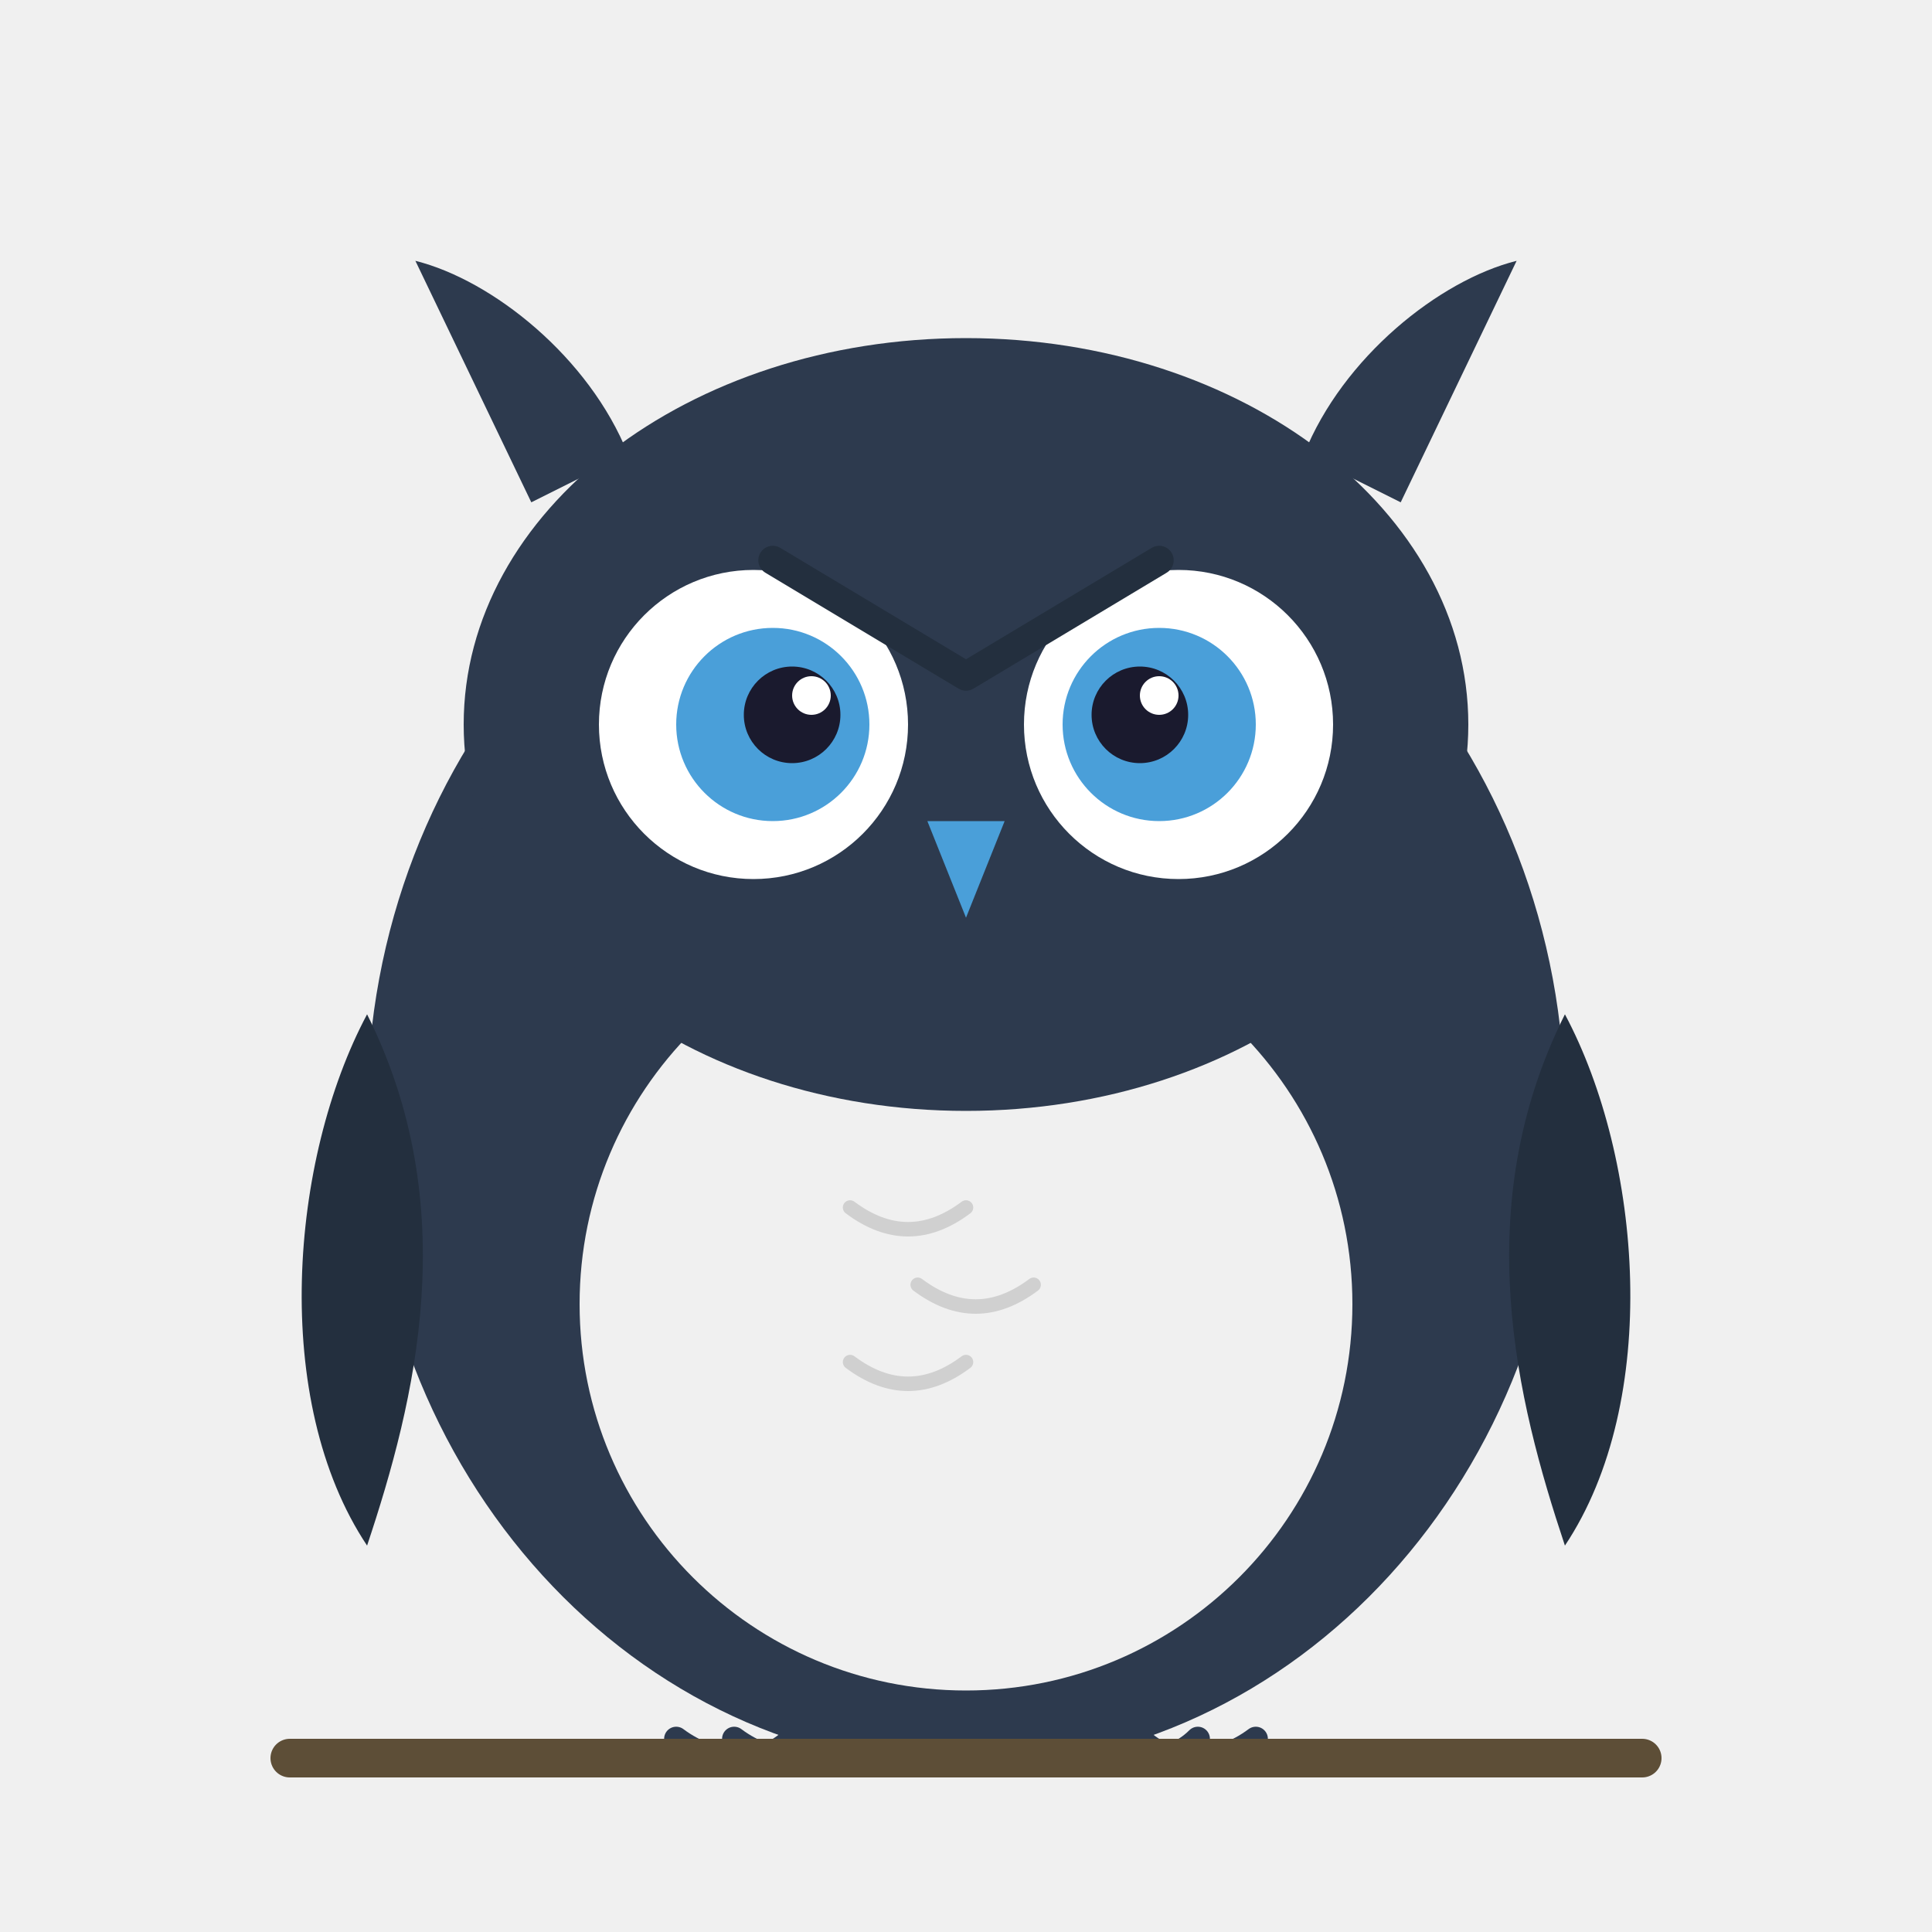
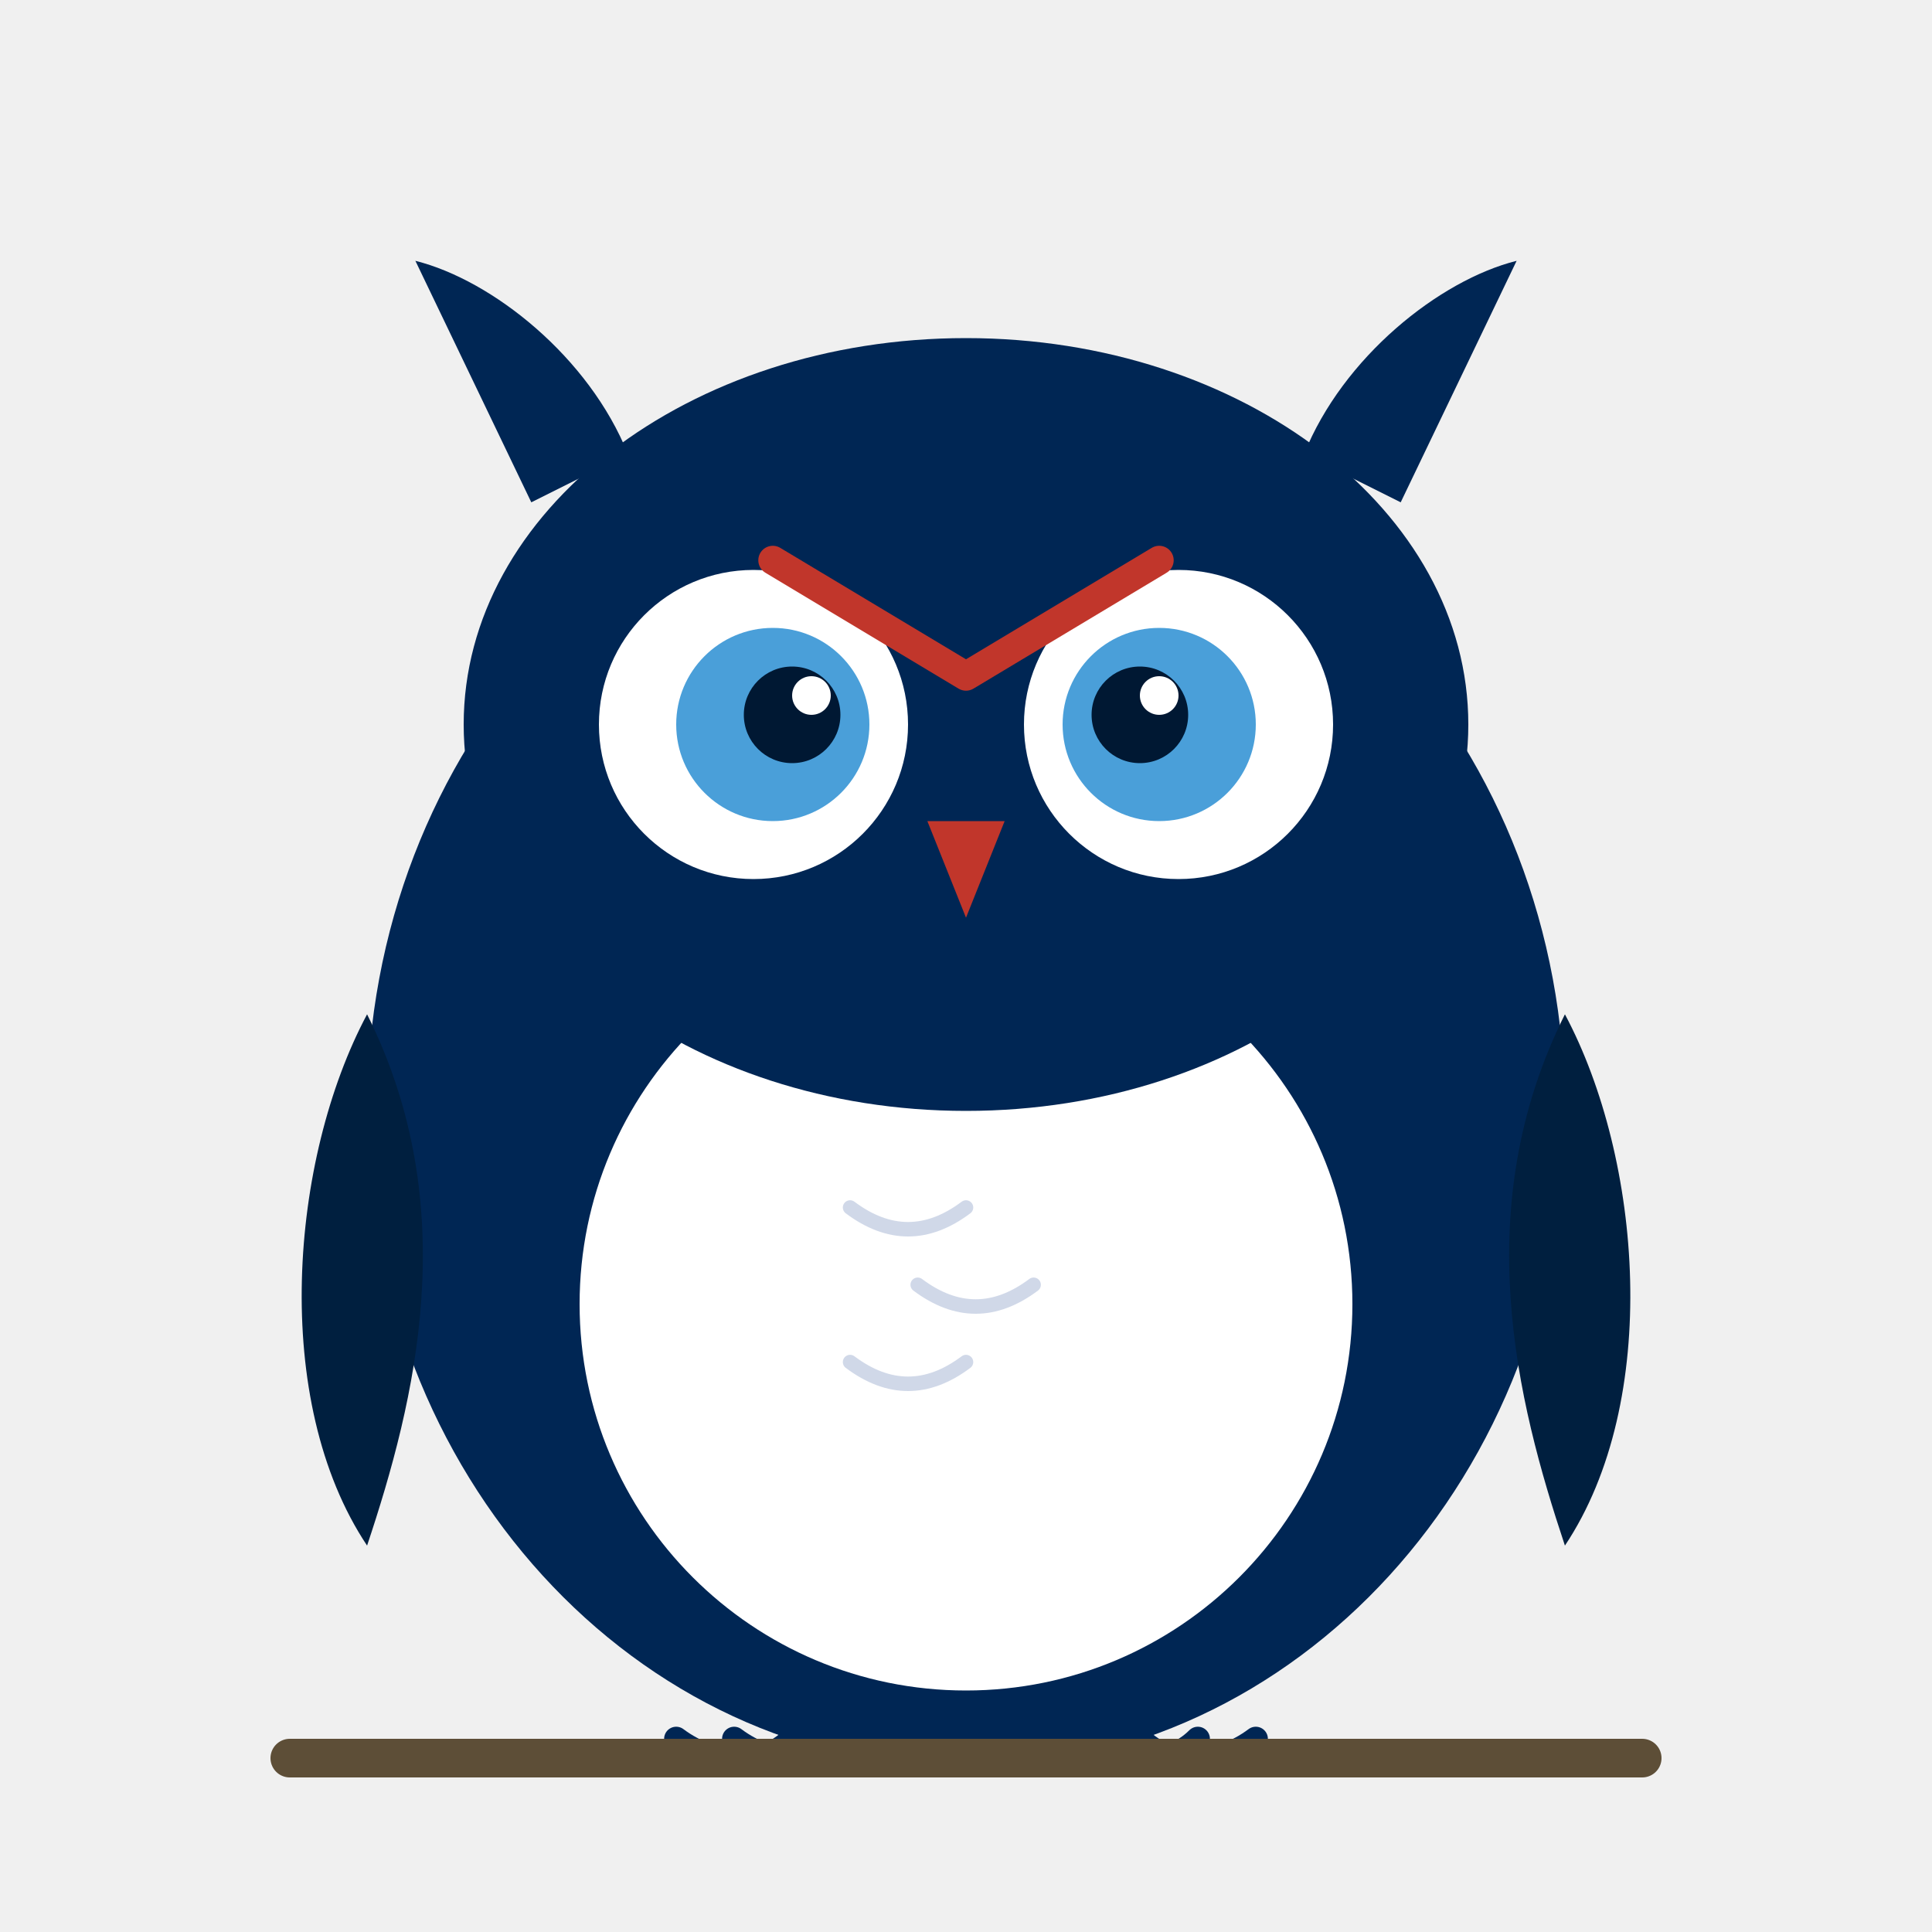
<svg xmlns="http://www.w3.org/2000/svg" viewBox="0 0 200 200" width="200" height="200">
-   <ellipse cx="100" cy="115" rx="62" ry="68" fill="#2D3A4E" />
-   <ellipse cx="100" cy="135" rx="40" ry="40" fill="#F0F0F0" />
-   <path d="M88 125c4 3 8 3 12 0M95 133c4 3 8 3 12 0M88 141c4 3 8 3 12 0" stroke="#D0D0D0" stroke-width="1.5" fill="none" stroke-linecap="round" />
-   <path d="M38 105c-8 15-10 40 0 55c5-15 10-35 0-55z" fill="#232F3E" />
-   <path d="M162 105c8 15 10 40 0 55c-5-15-10-35 0-55z" fill="#232F3E" />
-   <ellipse cx="100" cy="75" rx="52" ry="40" fill="#2D3A4E" />
-   <path d="M55 52l-12-25c8 2 18 10 22 20z" fill="#2D3A4E" />
-   <path d="M145 52l12-25c-8 2-18 10-22 20z" fill="#2D3A4E" />
+   <ellipse cx="100" cy="115" rx="62" ry="68" fill="#002654" />
+   <ellipse cx="100" cy="135" rx="40" ry="40" fill="#FFFFFF" />
+   <path d="M88 125c4 3 8 3 12 0M95 133c4 3 8 3 12 0M88 141c4 3 8 3 12 0" stroke="#D0D8E8" stroke-width="1.5" fill="none" stroke-linecap="round" />
+   <path d="M38 105c-8 15-10 40 0 55c5-15 10-35 0-55z" fill="#001F3F" />
+   <path d="M162 105c8 15 10 40 0 55c-5-15-10-35 0-55z" fill="#001F3F" />
+   <ellipse cx="100" cy="75" rx="52" ry="40" fill="#002654" />
+   <path d="M55 52l-12-25c8 2 18 10 22 20z" fill="#002654" />
+   <path d="M145 52l12-25c-8 2-18 10-22 20z" fill="#002654" />
  <circle cx="78" cy="75" r="16" fill="white" />
  <circle cx="122" cy="75" r="16" fill="white" />
  <circle cx="80" cy="75" r="10" fill="#4A9FD9" />
  <circle cx="120" cy="75" r="10" fill="#4A9FD9" />
-   <circle cx="82" cy="74" r="5" fill="#1A1A2E" />
-   <circle cx="118" cy="74" r="5" fill="#1A1A2E" />
+   <circle cx="82" cy="74" r="5" fill="#001833" />
+   <circle cx="118" cy="74" r="5" fill="#001833" />
  <circle cx="84" cy="72" r="2" fill="white" />
  <circle cx="120" cy="72" r="2" fill="white" />
-   <path d="M96 85l4 10l4-10z" fill="#4A9FD9" />
-   <path d="M80 58l20 12l20-12" stroke="#232F3E" stroke-width="3" fill="none" stroke-linecap="round" stroke-linejoin="round" />
-   <path d="M82 180c-3 3-8 3-12 0M88 180c-3 3-8 3-12 0" stroke="#2D3A4E" stroke-width="2.5" fill="none" stroke-linecap="round" />
-   <path d="M118 180c3 3 8 3 12 0M124 180c-3 3-8 3-12 0" stroke="#2D3A4E" stroke-width="2.5" fill="none" stroke-linecap="round" />
+   <path d="M96 85l4 10l4-10z" fill="#C1362B" />
+   <path d="M80 58l20 12l20-12" stroke="#C1362B" stroke-width="3" fill="none" stroke-linecap="round" stroke-linejoin="round" />
+   <path d="M82 180c-3 3-8 3-12 0M88 180c-3 3-8 3-12 0" stroke="#002654" stroke-width="2.5" fill="none" stroke-linecap="round" />
+   <path d="M118 180c3 3 8 3 12 0M124 180c-3 3-8 3-12 0" stroke="#002654" stroke-width="2.5" fill="none" stroke-linecap="round" />
  <path d="M30 182h140" stroke="#5D4E37" stroke-width="4" stroke-linecap="round" />
</svg>
